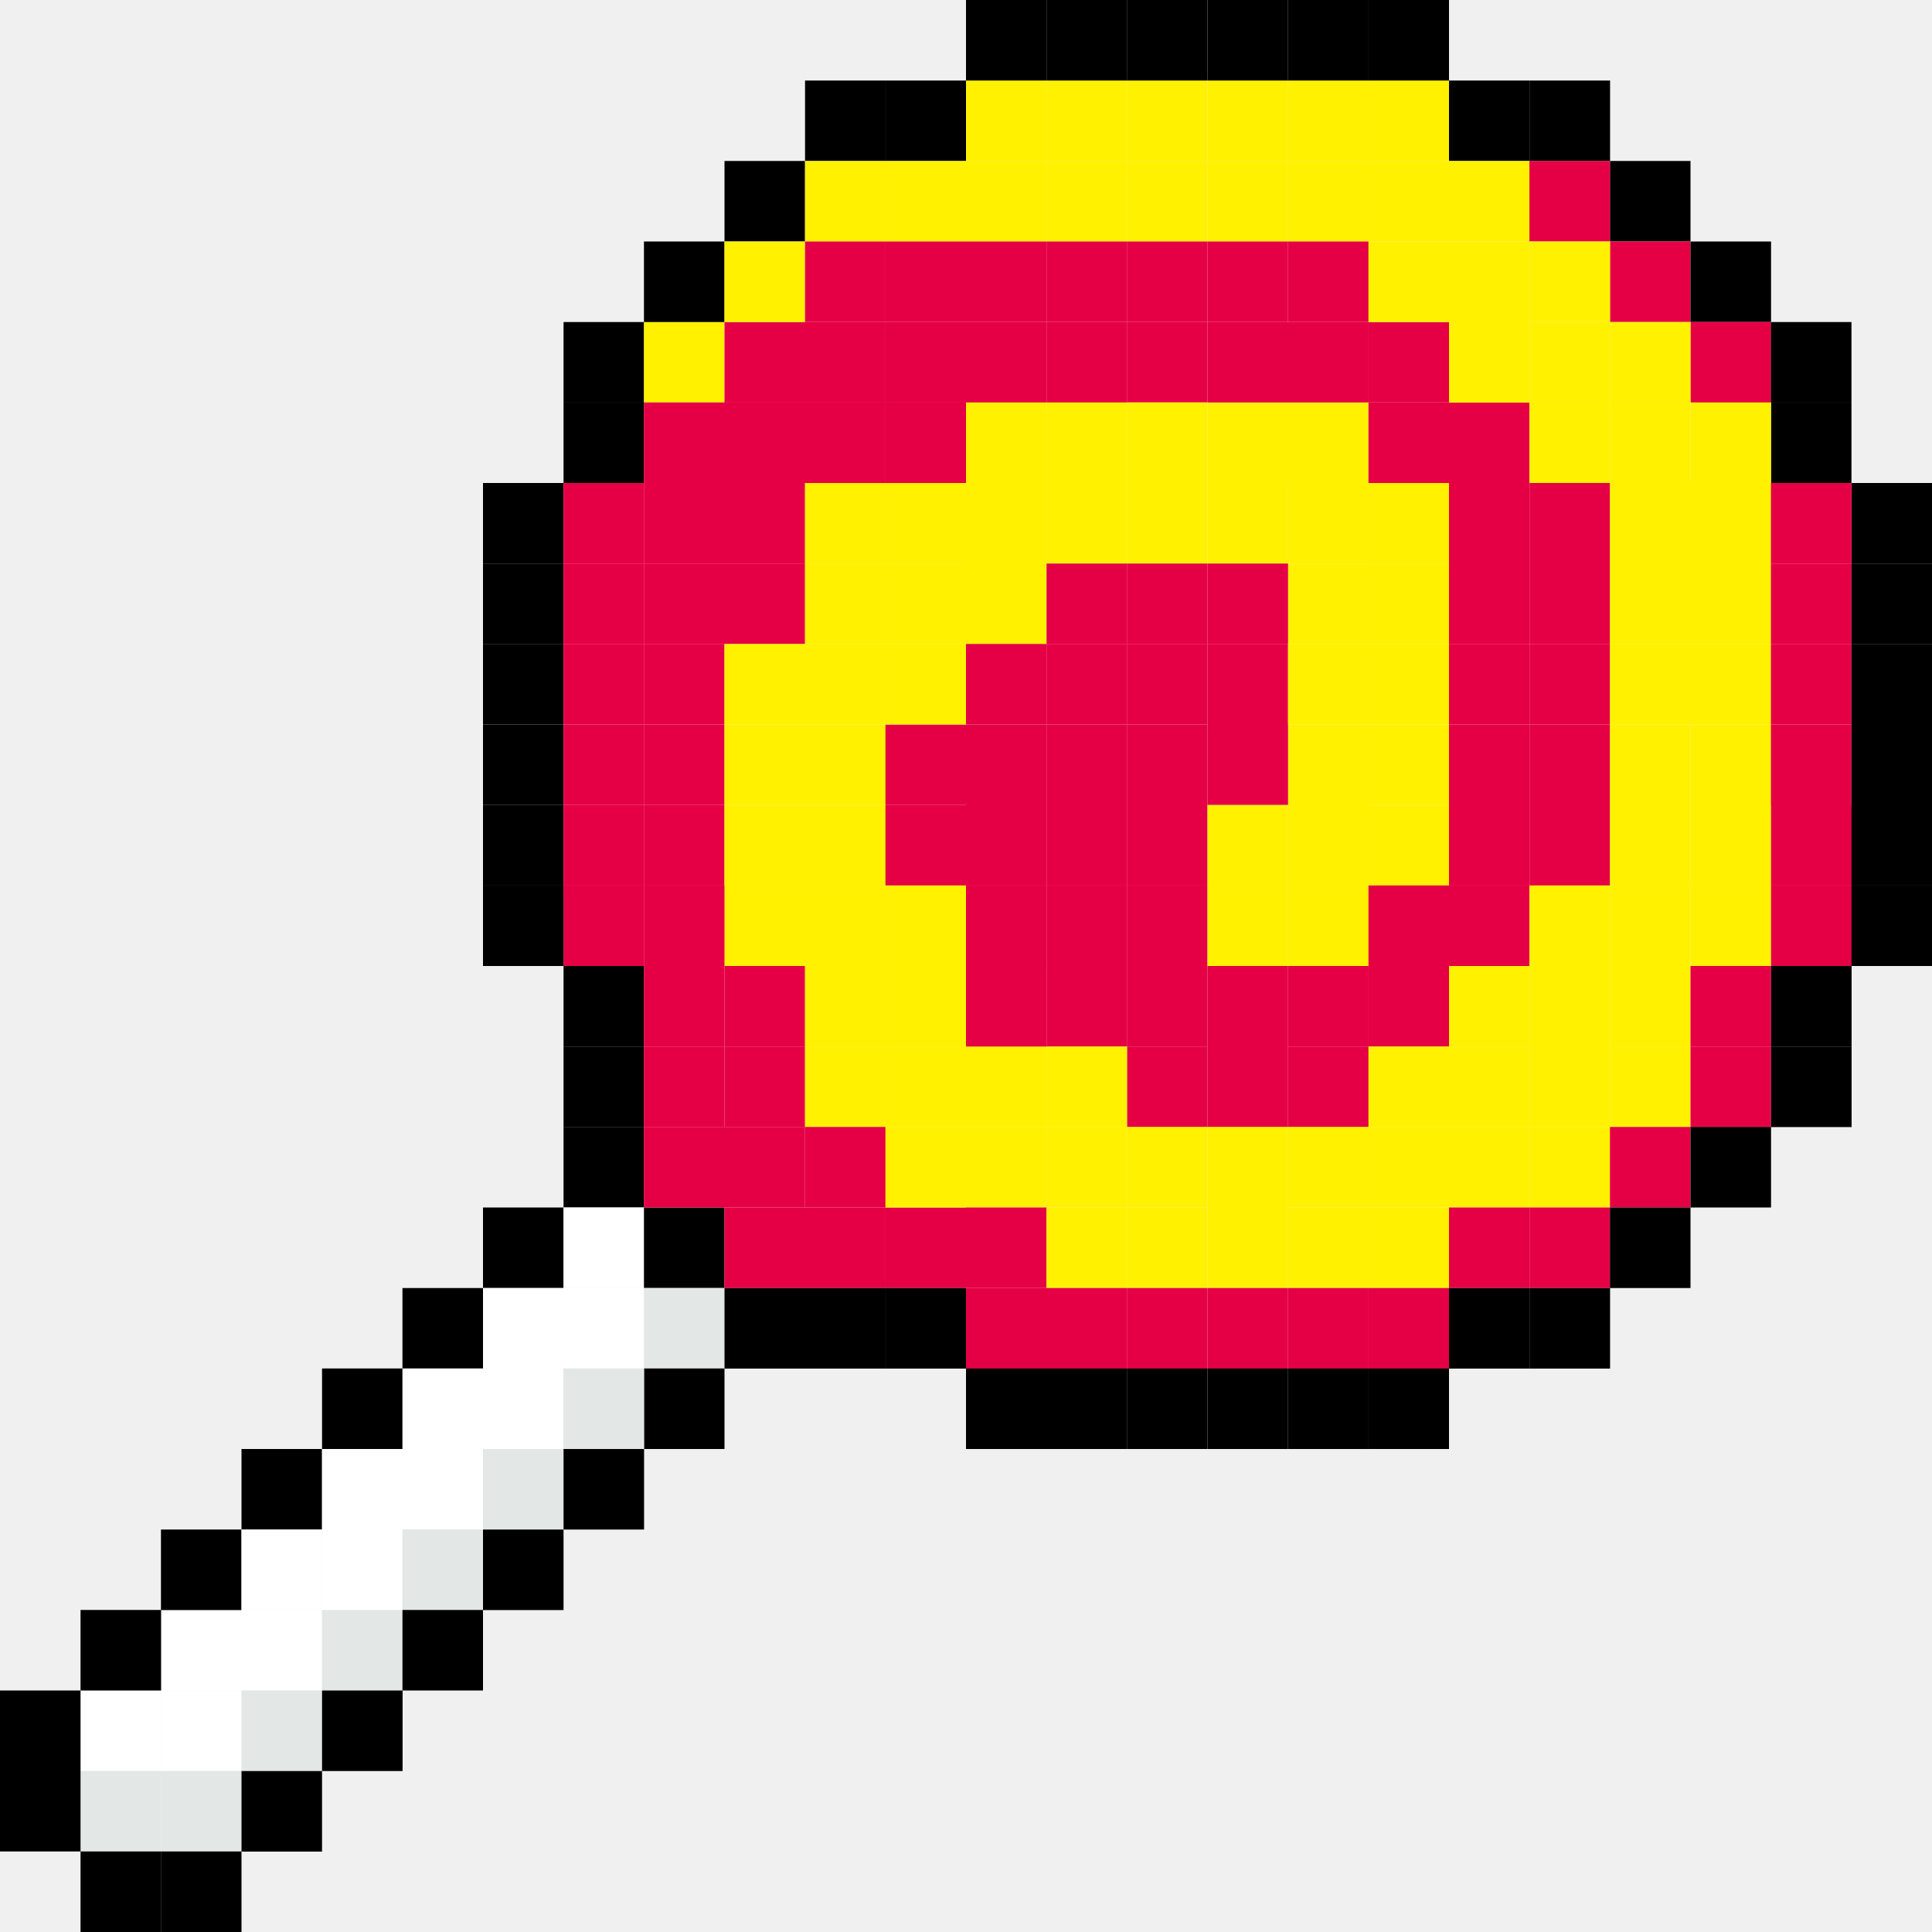
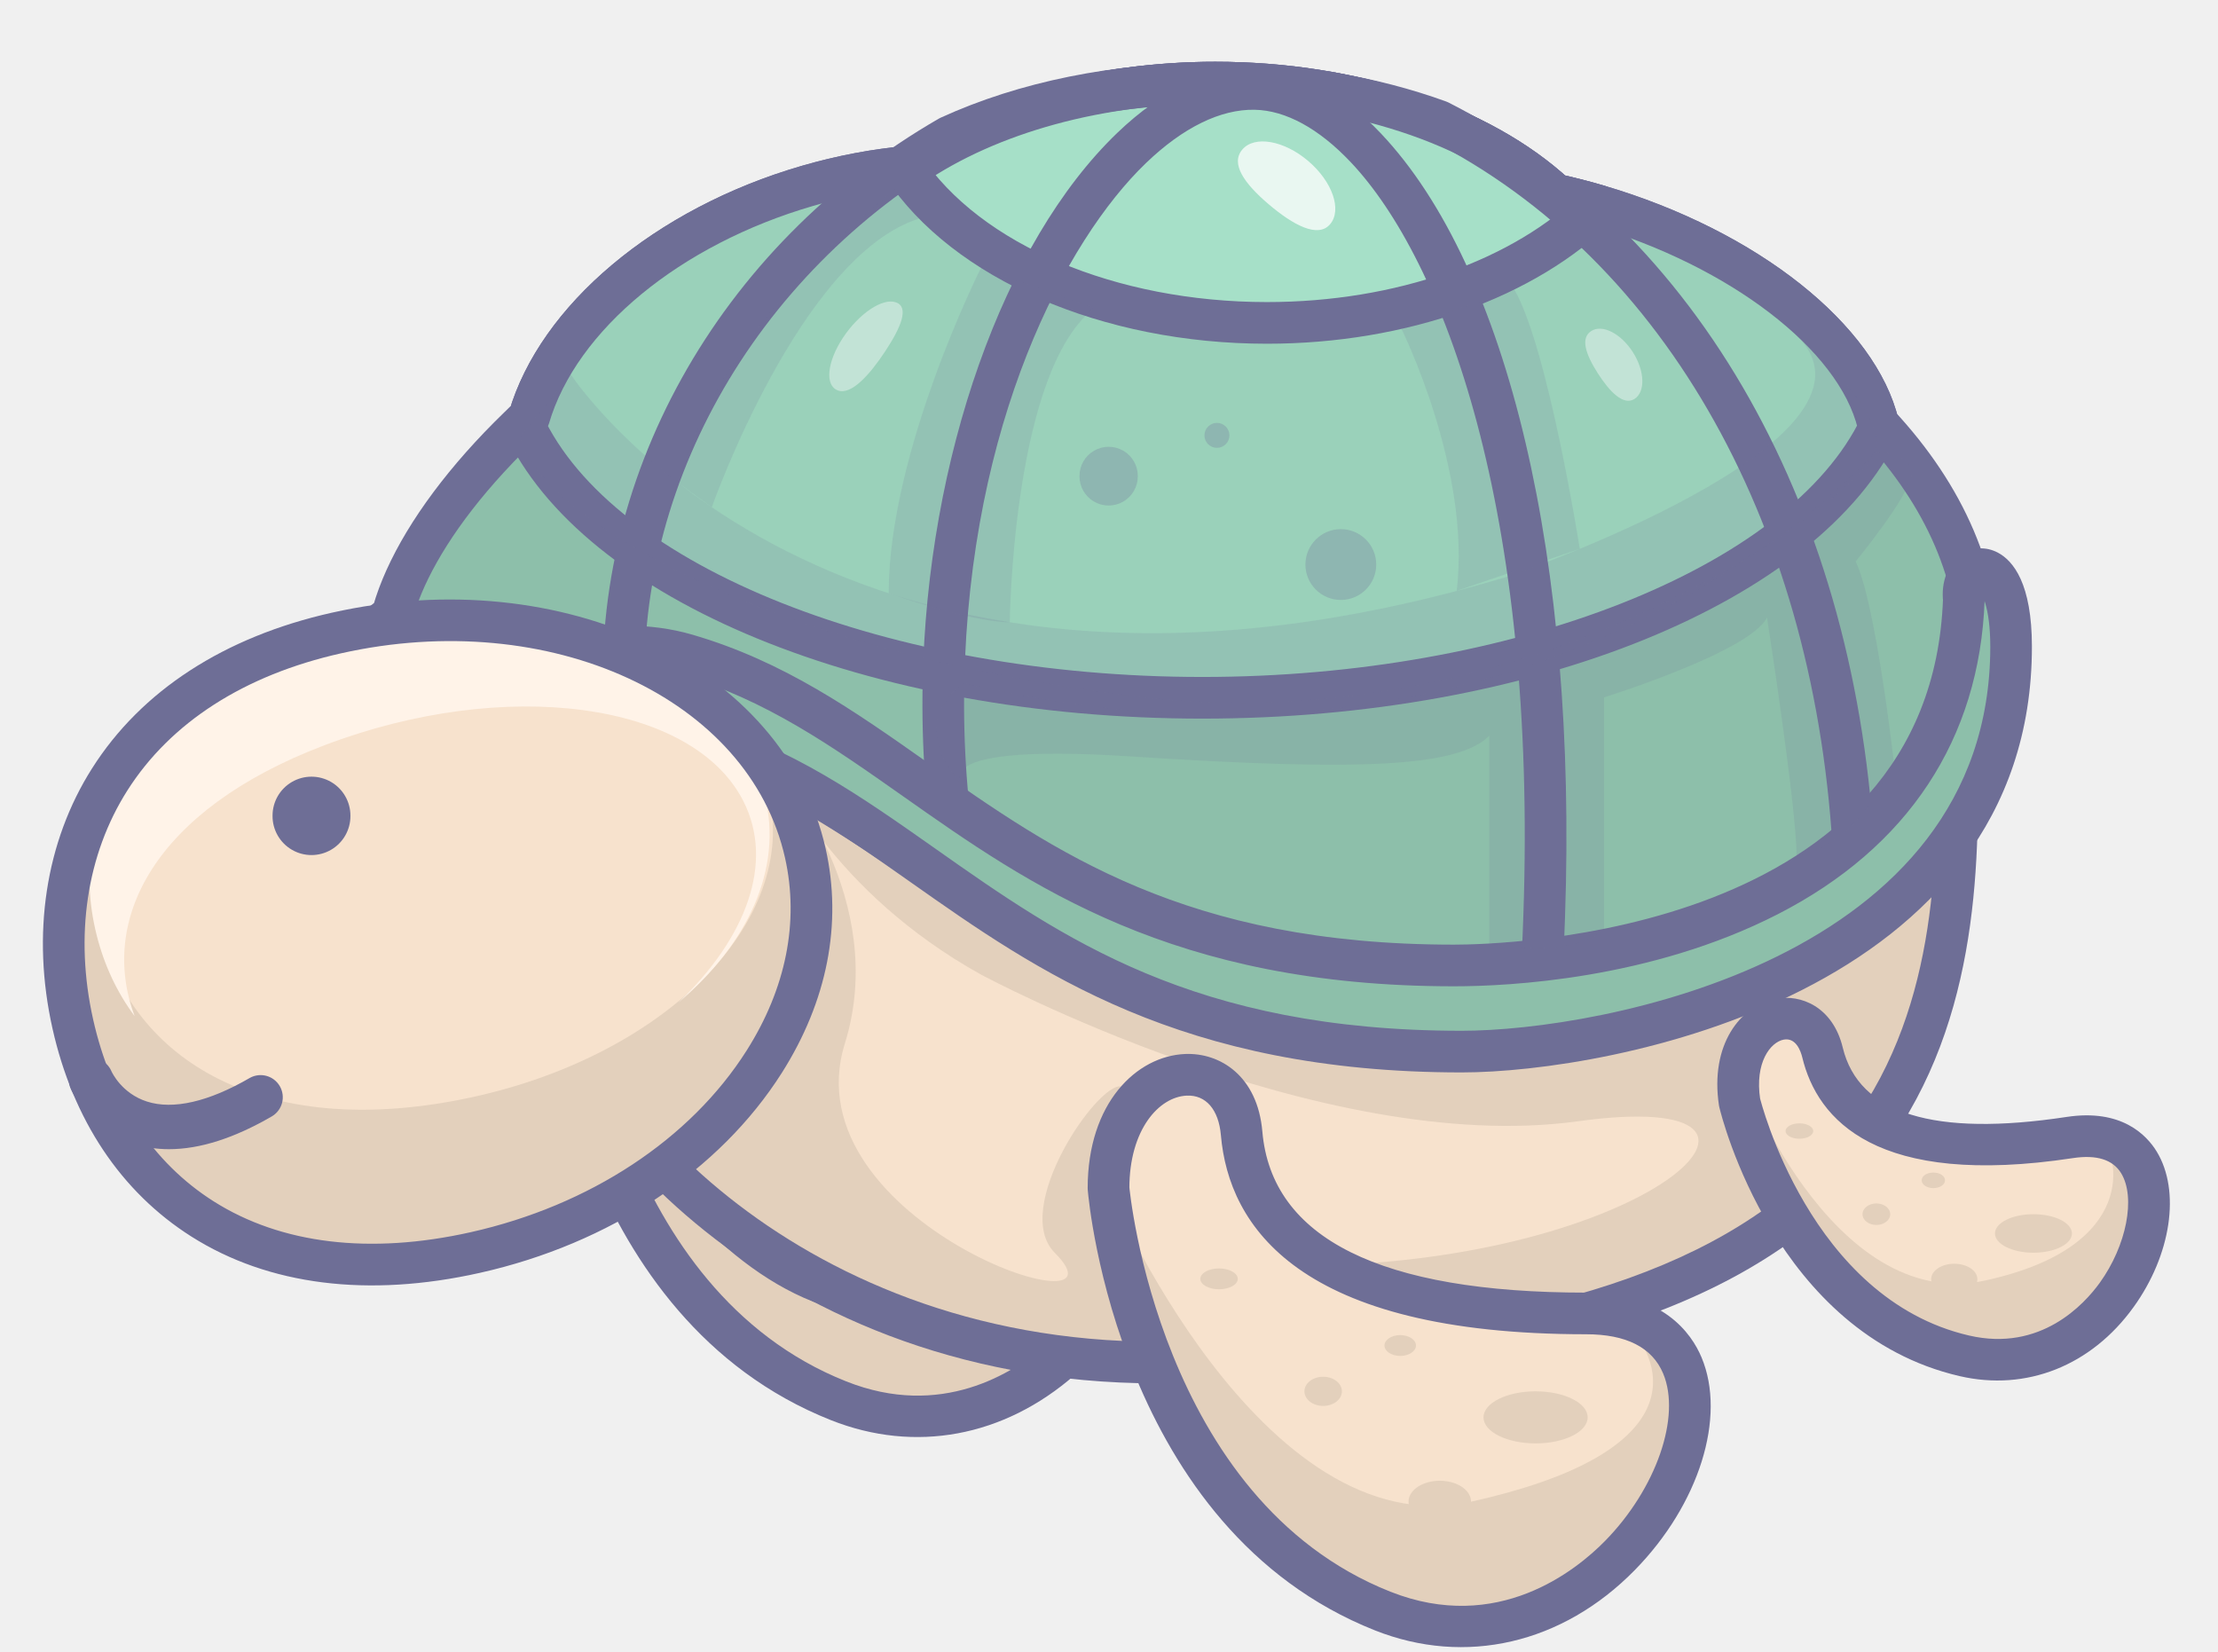
- <svg xmlns="http://www.w3.org/2000/svg" t="1710379572369" class="icon" viewBox="0 0 1024 1024" version="1.1" p-id="11680" width="200" height="200">
-   <path d="M298.688 170.688h42.688v42.688h-42.688z" p-id="11681" />
-   <path d="M341.312 170.688H384v42.688h-42.688z" fill="#FFF100" p-id="11682" />
-   <path d="M384 170.688h42.688v42.688H384zM426.688 170.688h42.688v42.688h-42.688z" fill="#E50046" p-id="11683" />
-   <path d="M469.312 170.688H512v42.688h-42.688z" fill="#E50046" p-id="11684" />
-   <path d="M298.688 213.312h42.688V256h-42.688z" p-id="11685" />
-   <path d="M341.312 213.312H384V256h-42.688zM384 213.312h42.688V256H384zM426.688 213.312h42.688V256h-42.688z" fill="#E50046" p-id="11686" />
-   <path d="M469.312 213.312H512V256h-42.688z" fill="#E50046" p-id="11687" />
-   <path d="M256 256h42.688v42.688H256z" p-id="11688" />
-   <path d="M298.688 256h42.688v42.688h-42.688z" fill="#E50046" p-id="11689" />
-   <path d="M341.312 256H384v42.688h-42.688zM384 256h42.688v42.688H384z" fill="#E50046" p-id="11690" />
-   <path d="M426.688 256h42.688v42.688h-42.688z" fill="#FFF100" p-id="11691" />
-   <path d="M469.312 256H512v42.688h-42.688z" fill="#FFF100" p-id="11692" />
-   <path d="M256 298.688h42.688v42.688H256z" p-id="11693" />
-   <path d="M298.688 298.688h42.688v42.688h-42.688z" fill="#E50046" p-id="11694" />
-   <path d="M341.312 298.688H384v42.688h-42.688zM384 298.688h42.688v42.688H384z" fill="#E50046" p-id="11695" />
-   <path d="M426.688 298.688h42.688v42.688h-42.688z" fill="#FFF100" p-id="11696" />
-   <path d="M469.312 298.688H512v42.688h-42.688z" fill="#FFF100" p-id="11697" />
-   <path d="M512 170.688h42.688v42.688H512z" fill="#E50046" p-id="11698" />
-   <path d="M512 213.312h42.688V256H512zM512 256h42.688v42.688H512zM512 298.688h42.688v42.688H512z" fill="#FFF100" p-id="11699" />
-   <path d="M554.688 170.688h42.688v42.688h-42.688z" fill="#E50046" p-id="11700" />
-   <path d="M554.688 213.312h42.688V256h-42.688zM554.688 256h42.688v42.688h-42.688z" fill="#FFF100" p-id="11701" />
-   <path d="M554.688 298.688h42.688v42.688h-42.688zM597.312 170.688H640v42.624h-42.688z" fill="#E50046" p-id="11702" />
-   <path d="M597.312 213.312H640V256h-42.688zM597.312 256H640v42.688h-42.688z" fill="#FFF100" p-id="11703" />
-   <path d="M597.312 298.688H640v42.688h-42.688z" fill="#E50046" p-id="11704" />
-   <path d="M640 213.312h42.688V256H640zM640 256h42.688v42.688H640zM682.688 213.312h42.624V256h-42.624z" fill="#FFF100" p-id="11705" />
-   <path d="M640 170.688h42.688v42.624H640zM682.688 170.688h42.688v42.624h-42.688z" fill="#E50046" p-id="11706" />
-   <path d="M725.312 170.688H768v42.624h-42.688z" fill="#E50046" p-id="11707" />
-   <path d="M426.688 42.688h42.688v42.688h-42.688z" p-id="11708" />
-   <path d="M469.312 42.688H512v42.688h-42.688zM384 85.312h42.688V128H384z" p-id="11709" />
-   <path d="M426.688 85.312h42.688V128h-42.688z" fill="#FFF100" p-id="11710" />
-   <path d="M469.312 85.312H512V128h-42.688zM512 42.688h42.688v42.688H512z" fill="#FFF100" p-id="11711" />
-   <path d="M512 85.312h42.688V128H512zM554.688 42.688h42.688v42.688h-42.688z" fill="#FFF100" p-id="11712" />
-   <path d="M554.688 85.312h42.688V128h-42.688z" fill="#FFF100" p-id="11713" />
-   <path d="M597.312 42.688H640v42.688h-42.688z" fill="#FFF100" p-id="11714" />
-   <path d="M597.312 85.312H640V128h-42.688zM640 42.688h42.688v42.688H640z" fill="#FFF100" p-id="11715" />
-   <path d="M640 85.312h42.688V128H640zM682.688 42.688h42.688v42.688h-42.688z" fill="#FFF100" p-id="11716" />
-   <path d="M682.688 85.312h42.688V128h-42.688z" fill="#FFF100" p-id="11717" />
-   <path d="M725.312 42.688H768v42.688h-42.688z" fill="#FFF100" p-id="11718" />
-   <path d="M725.312 85.312H768V128h-42.688z" fill="#FFF100" p-id="11719" />
-   <path d="M768 42.688h42.688v42.688H768z" p-id="11720" />
-   <path d="M768 85.312h42.688V128H768zM682.688 298.688h42.688v42.688h-42.688zM725.312 256H768v42.688h-42.688z" fill="#FFF100" p-id="11721" />
-   <path d="M725.312 298.688H768v42.688h-42.688z" fill="#FFF100" p-id="11722" />
-   <path d="M768 213.312h42.688V256H768zM768 256h42.688v42.688H768zM768 298.688h42.688v42.688H768z" fill="#E50046" p-id="11723" />
-   <path d="M810.688 170.688h42.688v42.688h-42.688z" fill="#FFF100" p-id="11724" />
-   <path d="M810.688 213.312h42.688V256h-42.688z" fill="#FFF100" p-id="11725" />
-   <path d="M810.688 256h42.688v42.688h-42.688zM810.688 298.688h42.688v42.688h-42.688z" fill="#E50046" p-id="11726" />
-   <path d="M853.312 213.312H896V256h-42.688zM853.312 256H896v42.688h-42.688zM853.312 298.688H896v42.688h-42.688zM896 256h42.688v42.688H896zM896 298.688h42.688v42.688H896z" fill="#FFF100" p-id="11727" />
-   <path d="M938.624 298.688h42.688v42.688h-42.688z" fill="#E50046" p-id="11728" />
-   <path d="M682.688 384h42.688v42.688h-42.688zM682.688 426.688h42.688v42.688h-42.688z" fill="#FFF100" p-id="11729" />
-   <path d="M682.688 469.312h42.688V512h-42.688zM725.312 384H768v42.688h-42.688z" fill="#FFF100" p-id="11730" />
-   <path d="M725.312 426.688H768v42.688h-42.688z" fill="#FFF100" p-id="11731" />
-   <path d="M725.312 469.312H768V512h-42.688zM682.688 512h42.688v42.688h-42.688z" fill="#E50046" p-id="11732" />
-   <path d="M725.312 512H768v42.688h-42.688zM768 384h42.688v42.688H768zM768 426.688h42.688v42.688H768z" fill="#E50046" p-id="11733" />
-   <path d="M768 469.312h42.688V512H768z" fill="#E50046" p-id="11734" />
-   <path d="M768 512h42.688v42.688H768z" fill="#FFF100" p-id="11735" />
-   <path d="M682.688 554.688h42.688v42.688h-42.688z" fill="#E50046" p-id="11736" />
-   <path d="M682.688 597.312h42.688V640h-42.688z" fill="#FFF100" p-id="11737" />
-   <path d="M725.312 554.688H768v42.688h-42.688z" fill="#FFF100" p-id="11738" />
-   <path d="M725.312 597.312H768V640h-42.688zM682.688 640h42.688v42.688h-42.688z" fill="#FFF100" p-id="11739" />
-   <path d="M725.312 640H768v42.688h-42.688zM768 554.688h42.688v42.688H768z" fill="#FFF100" p-id="11740" />
-   <path d="M768 597.312h42.688V640H768z" fill="#FFF100" p-id="11741" />
-   <path d="M768 640h42.688v42.688H768zM682.688 682.688h42.688v42.688h-42.688z" fill="#E50046" p-id="11742" />
-   <path d="M725.312 682.688H768v42.688h-42.688z" fill="#E50046" p-id="11743" />
-   <path d="M768 682.688h42.688v42.688H768zM682.688 725.312h42.688V768h-42.688z" p-id="11744" />
-   <path d="M725.312 725.312H768V768h-42.688z" p-id="11745" />
-   <path d="M810.688 384h42.688v42.688h-42.688zM810.688 426.688h42.688v42.688h-42.688z" fill="#E50046" p-id="11746" />
-   <path d="M810.688 469.312h42.688V512h-42.688zM810.688 512h42.688v42.688h-42.688zM810.688 554.688h42.688v42.688h-42.688z" fill="#FFF100" p-id="11747" />
-   <path d="M810.688 597.312h42.688V640h-42.688z" fill="#FFF100" p-id="11748" />
-   <path d="M810.688 640h42.688v42.688h-42.688z" fill="#E50046" p-id="11749" />
-   <path d="M810.688 682.688h42.688v42.688h-42.688z" p-id="11750" />
-   <path d="M853.312 384H896v42.688h-42.688zM853.312 426.688H896v42.688h-42.688z" fill="#FFF100" p-id="11751" />
-   <path d="M853.312 469.312H896V512h-42.688zM896 384h42.688v42.688H896zM896 426.688h42.688v42.688H896z" fill="#FFF100" p-id="11752" />
-   <path d="M896 469.312h42.688V512H896zM853.312 512H896v42.688h-42.688z" fill="#FFF100" p-id="11753" />
-   <path d="M896 512h42.688v42.688H896zM938.624 384h42.688v42.688h-42.688zM938.688 426.688h42.688v42.688h-42.688z" fill="#E50046" p-id="11754" />
-   <path d="M938.688 469.312h42.688V512h-42.688z" fill="#E50046" p-id="11755" />
-   <path d="M938.688 512h42.688v42.688h-42.688z" p-id="11756" />
-   <path d="M853.312 554.688H896v42.688h-42.688z" fill="#FFF100" p-id="11757" />
-   <path d="M853.312 597.312H896V640h-42.688zM896 554.688h42.688v42.688H896z" fill="#E50046" p-id="11758" />
-   <path d="M896 597.312h42.688V640H896zM853.312 640H896v42.688h-42.688zM938.688 554.688h42.688v42.688h-42.688zM256 384h42.688v42.688H256z" p-id="11759" />
-   <path d="M298.688 384h42.688v42.688h-42.688z" fill="#E50046" p-id="11760" />
-   <path d="M341.312 384H384v42.688h-42.688z" fill="#E50046" p-id="11761" />
-   <path d="M384 384h42.688v42.688H384zM426.688 384h42.688v42.688h-42.688z" fill="#FFF100" p-id="11762" />
-   <path d="M469.312 384H512v42.688h-42.688z" fill="#E50046" p-id="11763" />
-   <path d="M256 426.688h42.688v42.688H256z" p-id="11764" />
-   <path d="M298.688 426.688h42.688v42.688h-42.688z" fill="#E50046" p-id="11765" />
-   <path d="M341.312 426.688H384v42.688h-42.688z" fill="#E50046" p-id="11766" />
-   <path d="M384 426.688h42.688v42.688H384zM426.688 426.688h42.688v42.688h-42.688z" fill="#FFF100" p-id="11767" />
-   <path d="M469.312 426.688H512v42.688h-42.688zM298.688 469.312h42.688V512h-42.688z" fill="#E50046" p-id="11768" />
-   <path d="M384 469.312h42.688V512H384zM426.688 469.312h42.688V512h-42.688z" fill="#FFF100" p-id="11769" />
-   <path d="M512 384h42.688v42.688H512zM512 426.688h42.688v42.688H512z" fill="#E50046" p-id="11770" />
-   <path d="M512 469.312h42.688V512H512z" fill="#E50046" p-id="11771" />
-   <path d="M298.688 512h42.688v42.688h-42.688z" p-id="11772" />
-   <path d="M384 512h42.688v42.688H384z" fill="#E50046" p-id="11773" />
-   <path d="M426.688 512h42.688v42.688h-42.688z" fill="#FFF100" p-id="11774" />
-   <path d="M554.688 384h42.688v42.688h-42.688zM554.688 426.688h42.688v42.688h-42.688z" fill="#E50046" p-id="11775" />
-   <path d="M597.312 384H640v42.688h-42.688zM597.312 426.688H640v42.688h-42.688z" fill="#E50046" p-id="11776" />
-   <path d="M597.312 469.312H640V512h-42.688zM554.688 512h42.688v42.688h-42.688z" fill="#E50046" p-id="11777" />
-   <path d="M597.312 512H640v42.688h-42.688z" fill="#E50046" p-id="11778" />
-   <path d="M298.688 554.688h42.688v42.688h-42.688z" p-id="11779" />
-   <path d="M384 554.688h42.688v42.688H384z" fill="#E50046" p-id="11780" />
-   <path d="M426.688 554.688h42.688v42.688h-42.688z" fill="#FFF100" p-id="11781" />
-   <path d="M298.688 597.312h42.688V640h-42.688z" p-id="11782" />
-   <path d="M426.688 597.312h42.688V640h-42.688z" fill="#E50046" p-id="11783" />
-   <path d="M512 554.688h42.688v42.688H512z" fill="#FFF100" p-id="11784" />
-   <path d="M512 597.312h42.688V640H512z" fill="#FFF100" p-id="11785" />
-   <path d="M256 640h42.688v42.688H256z" p-id="11786" />
-   <path d="M298.688 640h42.688v42.688h-42.688z" fill="#FFFFFF" p-id="11787" />
-   <path d="M341.312 640H384v42.688h-42.688z" p-id="11788" />
-   <path d="M384 640h42.688v42.688H384zM426.688 640h42.688v42.688h-42.688z" fill="#E50046" p-id="11789" />
-   <path d="M469.312 640H512v42.688h-42.688zM512 640h42.688v42.688H512zM597.312 554.688H640v42.688h-42.688z" fill="#E50046" p-id="11790" />
-   <path d="M597.312 597.312H640V640h-42.688zM554.688 640h42.688v42.688h-42.688z" fill="#FFF100" p-id="11791" />
-   <path d="M597.312 640H640v42.688h-42.688z" fill="#FFF100" p-id="11792" />
-   <path d="M213.312 682.688H256v42.688h-42.688z" p-id="11793" />
-   <path d="M256 682.688h42.688v42.688H256zM298.688 682.688h42.688v42.688h-42.688z" fill="#FFFFFF" p-id="11794" />
-   <path d="M341.312 682.688H384v42.688h-42.688z" fill="#E3E7E6" p-id="11795" />
-   <path d="M384 682.688h42.688v42.688H384zM426.688 682.688h42.688v42.688h-42.688z" p-id="11796" />
-   <path d="M469.312 682.688H512v42.688h-42.688z" p-id="11797" />
-   <path d="M512 682.688h42.688v42.688H512zM554.688 682.688h42.688v42.688h-42.688z" fill="#E50046" p-id="11798" />
-   <path d="M597.312 682.688H640v42.688h-42.688z" fill="#E50046" p-id="11799" />
-   <path d="M170.688 725.312h42.688V768h-42.688zM341.312 725.312H384V768h-42.688zM128 768h42.688v42.688H128zM512 725.312h42.688V768H512zM554.688 725.312h42.688V768h-42.688z" p-id="11800" />
-   <path d="M213.312 768H256v42.688h-42.688z" fill="#FFFFFF" p-id="11801" />
-   <path d="M256 768h42.688v42.688H256z" fill="#E3E7E6" p-id="11802" />
-   <path d="M298.688 768h42.688v42.688h-42.688z" p-id="11803" />
-   <path d="M170.688 810.688h42.688v42.688h-42.688z" fill="#FFFFFF" p-id="11804" />
-   <path d="M213.312 810.688H256v42.688h-42.688z" fill="#E3E7E6" p-id="11805" />
-   <path d="M256 810.688h42.688v42.688H256z" p-id="11806" />
-   <path d="M85.312 853.312H128V896h-42.688zM128 853.312h42.688V896H128z" fill="#FFFFFF" p-id="11807" />
-   <path d="M170.688 853.312h42.688V896h-42.688z" fill="#E3E7E6" p-id="11808" />
-   <path d="M213.312 853.312H256V896h-42.688z" p-id="11809" />
-   <path d="M42.688 896h42.688v42.688H42.688z" fill="#FFFFFF" p-id="11810" />
-   <path d="M85.312 896H128v42.688h-42.688z" fill="#FFFFFF" p-id="11811" />
-   <path d="M128 896h42.688v42.688H128z" fill="#E3E7E6" p-id="11812" />
-   <path d="M170.688 896h42.688v42.688h-42.688z" p-id="11813" />
-   <path d="M42.688 938.688h42.688v42.688H42.688z" fill="#E3E7E6" p-id="11814" />
-   <path d="M85.312 938.688H128v42.688h-42.688z" fill="#E3E7E6" p-id="11815" />
-   <path d="M128 938.688h42.688v42.688H128zM597.312 725.312H640V768h-42.688zM42.688 853.312h42.688V896H42.688zM341.312 128H384v42.688h-42.688z" p-id="11816" />
-   <path d="M384 128h42.688v42.688H384z" fill="#FFF100" p-id="11817" />
-   <path d="M426.688 128h42.688v42.688h-42.688z" fill="#E50046" p-id="11818" />
-   <path d="M469.312 128H512v42.688h-42.688z" fill="#E50046" p-id="11819" />
-   <path d="M256 341.312h42.688V384H256z" p-id="11820" />
-   <path d="M298.688 341.312h42.688V384h-42.688z" fill="#E50046" p-id="11821" />
-   <path d="M341.312 341.312H384V384h-42.688z" fill="#E50046" p-id="11822" />
-   <path d="M384 341.312h42.688V384H384zM426.688 341.312h42.688V384h-42.688z" fill="#FFF100" p-id="11823" />
-   <path d="M469.312 341.312H512V384h-42.688z" fill="#FFF100" p-id="11824" />
-   <path d="M512 0h42.688v42.688H512z" p-id="11825" />
-   <path d="M512 128h42.688v42.688H512zM512 341.312h42.688V384H512z" fill="#E50046" p-id="11826" />
-   <path d="M554.688 0h42.688v42.688h-42.688z" p-id="11827" />
-   <path d="M554.688 128h42.688v42.688h-42.688zM554.688 341.312h42.688V384h-42.688z" fill="#E50046" p-id="11828" />
-   <path d="M597.312 0H640v42.688h-42.688z" p-id="11829" />
-   <path d="M597.312 128H640v42.688h-42.688zM597.312 341.312H640V384h-42.688z" fill="#E50046" p-id="11830" />
-   <path d="M640 0h42.688v42.688H640z" p-id="11831" />
-   <path d="M640 128h42.688v42.688H640zM640 298.688h42.688v42.688H640z" fill="#E50046" p-id="11832" />
-   <path d="M640 341.312h42.688V384H640zM640 384h42.688v42.688H640z" fill="#E50046" p-id="11833" />
-   <path d="M640 426.688h42.688v42.688H640z" fill="#FFF100" p-id="11834" />
-   <path d="M640 469.312h42.688V512H640z" fill="#FFF100" p-id="11835" />
-   <path d="M640 512h42.688v42.688H640zM640 554.688h42.688v42.688H640z" fill="#E50046" p-id="11836" />
-   <path d="M640 597.312h42.688V640H640zM640 640h42.688v42.688H640z" fill="#FFF100" p-id="11837" />
-   <path d="M682.688 0h42.688v42.688h-42.688z" p-id="11838" />
-   <path d="M682.688 128h42.688v42.688h-42.688z" fill="#E50046" p-id="11839" />
-   <path d="M682.688 256h42.688v42.688h-42.688zM682.688 341.312h42.688V384h-42.688z" fill="#FFF100" p-id="11840" />
-   <path d="M725.312 0H768v42.688h-42.688z" p-id="11841" />
-   <path d="M725.312 128H768v42.688h-42.688z" fill="#FFF100" p-id="11842" />
-   <path d="M725.312 213.312H768V256h-42.688z" fill="#E50046" p-id="11843" />
-   <path d="M725.312 341.312H768V384h-42.688z" fill="#FFF100" p-id="11844" />
-   <path d="M853.312 85.312H896V128h-42.688z" p-id="11845" />
-   <path d="M853.312 128H896v42.688h-42.688z" fill="#E50046" p-id="11846" />
-   <path d="M896 128h42.688v42.688H896z" p-id="11847" />
-   <path d="M896 170.688h42.688v42.688H896z" fill="#E50046" p-id="11848" />
-   <path d="M938.624 170.688h42.688v42.688h-42.688z" p-id="11849" />
-   <path d="M938.624 213.312h42.688V256h-42.688zM981.312 256H1024v42.688h-42.688z" p-id="11850" />
-   <path d="M768 128h42.688v42.688H768zM768 170.688h42.688v42.688H768z" fill="#FFF100" p-id="11851" />
-   <path d="M768 341.312h42.688V384H768zM640 682.688h42.688v42.688H640z" fill="#E50046" p-id="11852" />
-   <path d="M640 725.312h42.688V768H640zM810.688 42.688h42.688v42.688h-42.688z" p-id="11853" />
-   <path d="M810.624 85.312h42.688V128h-42.688z" fill="#E50046" p-id="11854" />
-   <path d="M810.688 128h42.688v42.688h-42.688z" fill="#FFF100" p-id="11855" />
-   <path d="M810.688 341.312h42.688V384h-42.688z" fill="#E50046" p-id="11856" />
-   <path d="M853.312 170.688H896v42.688h-42.688zM853.312 341.312H896V384h-42.688zM896 213.312h42.688V256H896zM896 341.312h42.688V384H896z" fill="#FFF100" p-id="11857" />
-   <path d="M938.624 256h42.688v42.688h-42.688zM938.624 341.312h42.688V384h-42.688z" fill="#E50046" p-id="11858" />
-   <path d="M981.312 298.688H1024v42.688h-42.688z" p-id="11859" />
-   <path d="M981.312 341.312H1024V384h-42.688zM981.312 384H1024v42.688h-42.688zM981.312 426.688H1024v42.688h-42.688z" p-id="11860" />
-   <path d="M981.312 469.312H1024V512h-42.688zM0 896h42.688v42.688H0zM0 938.688h42.688v42.624H0zM42.688 981.312h42.688V1024H42.688z" p-id="11861" />
-   <path d="M85.312 981.312H128V1024h-42.688zM256 469.312h42.688V512H256z" p-id="11862" />
-   <path d="M341.312 469.312H384V512h-42.688z" fill="#E50046" p-id="11863" />
-   <path d="M469.312 469.312H512V512h-42.688z" fill="#FFF100" p-id="11864" />
-   <path d="M341.312 512H384v42.688h-42.688z" fill="#E50046" p-id="11865" />
-   <path d="M469.312 512H512v42.688h-42.688z" fill="#FFF100" p-id="11866" />
-   <path d="M512 512h42.688v42.688H512zM554.688 469.312h42.688V512h-42.688zM341.312 554.688H384v42.688h-42.688z" fill="#E50046" p-id="11867" />
-   <path d="M469.312 554.688H512v42.688h-42.688z" fill="#FFF100" p-id="11868" />
-   <path d="M341.312 597.312H384V640h-42.688zM384 597.312h42.688V640H384z" fill="#E50046" p-id="11869" />
-   <path d="M469.312 597.312H512V640h-42.688zM554.688 554.688h42.688v42.688h-42.688z" fill="#FFF100" p-id="11870" />
-   <path d="M554.688 597.312h42.688V640h-42.688z" fill="#FFF100" p-id="11871" />
-   <path d="M213.312 725.312H256V768h-42.688zM256 725.312h42.688V768H256z" fill="#FFFFFF" p-id="11872" />
-   <path d="M298.688 725.312h42.688V768h-42.688z" fill="#E3E7E6" p-id="11873" />
-   <path d="M170.688 768h42.688v42.688h-42.688z" fill="#FFFFFF" p-id="11874" />
-   <path d="M85.312 810.688H128v42.688h-42.688z" p-id="11875" />
-   <path d="M128 810.688h42.688v42.688H128z" fill="#FFFFFF" p-id="11876" />
+ <svg xmlns="http://www.w3.org/2000/svg" t="1712540025704" class="icon" viewBox="0 0 1375 1024" version="1.1" p-id="5870" width="21.484" height="16">
+   <path d="M349.947 606.223s16.992 201.448 169.893 262.123c152.901 60.676 267.718-184.456 126.204-184.456-160.056 0-208.526-53.202-213.576-111.63-5.05-58.461-82.52-45.843-82.52 33.962z" fill="#B3D492" p-id="5871" />
+   <path d="M349.947 606.223s16.992 201.448 169.893 262.123c144.157 57.208 254.419-157.396 147.96-182.126 33.27 33.275 37.413 85.405-93.126 114.372-130.529 28.956-224.727-194.37-224.727-194.37" fill="#E3D0BC" p-id="5872" />
+   <path d="M337.082 607.3c0.72 8.562 19.481 210.147 177.993 273.048 52.152 20.696 107.305 10.458 151.318-28.087 41.48-36.32 64.374-91.5 54.433-131.205-6.138-24.482-23.927-41.326-50.102-47.399a12.898 12.898 0 0 0-12.046 21.702c7.512 7.507 19.443 22.444 14.904 38.029-3.731 12.793-21.899 36.902-101.694 54.609-118.499 26.29-209.141-184.654-210.043-186.786 0.236 0.561 0.429 1.121 0.583 1.698l-0.577-1.693a12.914 12.914 0 0 0-23.795 10.035c4.017 9.524 99.985 232.887 239.422 201.959 70.754-15.695 111.432-40.139 120.89-72.601 6.116-21.004-1.489-43.563-21.427-63.506a12.914 12.914 0 0 1-12.057 21.702c16.734 3.885 27.131 13.48 30.901 28.516 7.6 30.341-12.348 75.689-46.393 105.508-21.432 18.773-66.138 46.789-124.78 23.515-143.525-56.95-161.628-249.28-161.792-251.226v0.011a12.914 12.914 0 1 0-25.735 2.171z" fill="#6E6E96" p-id="5873" />
+   <path d="M1213.264 493.159c0 188.358-65.484 351.485-495.764 351.485-239.383 0-371.066-174.531-371.066-233.256 0-90.901-10.024-76.283-10.024-165.068 0-188.352 76.86-283.49 353.035-283.49 276.164 0.005 523.818 141.981 523.818 330.328z" fill="#E3D0BC" p-id="5874" />
+   <path d="M1200.355 493.159c0 75.123-9.359 169.942-82.333 236.866-74.651 68.446-205.663 101.716-400.516 101.716-231.14 0-358.151-165.496-358.151-220.352 0-46.585-2.632-66.292-5.171-85.372-2.5-18.723-4.853-36.419-4.853-79.684 0-167.052 56.9-270.581 340.121-270.581 281.715-0.005 510.904 142.388 510.904 317.408z m-510.909-343.231c-263.338 0-365.944 83.103-365.944 296.404 0 44.986 2.583 64.358 5.078 83.103 2.539 19.086 4.94 37.105 4.94 81.96 0 63.275 132.023 246.17 383.986 246.17 201.613 0 338.329-35.495 417.964-108.497 80.404-73.727 90.719-175.487 90.719-255.897-0.011-189.27-240.79-343.242-536.743-343.242z" fill="#6E6E96" p-id="5875" />
+   <path d="M1164.355 262.959c-12.585-52.553-81.102-108.255-173.514-135.486a398.323 398.323 0 0 0-26.768-6.869c-45.349-41.837-122.747-69.408-210.664-69.408-74.997 0-142.355 20.086-188.676 51.96a333.235 333.235 0 0 0-64.308 12.107c-88.922 25.884-154.83 83.592-172.448 143.558C227.513 352.568 204.086 454.086 303.724 454.086c56.417 0 91.956-11.579 131.688 0 149.856 43.689 208.015 192.644 475.612 192.644 106.25 0 316.298-40.837 316.298-236.525 0-56.411-24.241-105.673-62.967-147.246z" fill="#8DBFAA" p-id="5876" />
+   <path d="M1176.912 259.947c-14.041-58.631-87.351-116.85-182.422-144.861a411.315 411.315 0 0 0-27.626-7.095c2.226 0.495 4.281 1.572 5.968 3.116-49.443-45.601-131.474-72.826-219.423-72.826-74.475 0-145.916 19.767-196.007 54.235 1.841-1.264 3.984-2.039 6.204-2.226-22.257 1.923-44.733 6.149-66.803 12.574C406.143 129.254 335.004 189.039 315.578 255.177c0.648-2.22 1.885-4.221 3.578-5.798-70.425 65.726-104.958 136.041-87.972 179.136 6.919 17.553 25.12 38.485 72.54 38.485 21.004 0 39.287-1.572 55.416-2.957 27.73-2.385 49.641-4.264 72.656 2.44 52.515 15.31 94.033 44.552 137.98 75.508 78.289 55.147 167.03 117.647 341.247 117.647 34.896 0 124.599-4.506 204.009-46.365 81.905-43.161 125.192-113.377 125.192-203.069 0-56.23-22.345-108.734-66.435-156.05 1.528 1.632 2.594 3.627 3.121 5.792z m37.49 150.257c0 80.635-37.474 141.272-111.404 180.23-76.393 40.254-166.249 43.392-191.974 43.392-166.046 0-247.549-57.411-326.376-112.938-45.761-32.236-88.983-62.681-145.63-79.195-27.642-8.056-52.872-5.886-82.091-3.38-16.377 1.407-33.314 2.863-53.207 2.863-26.406 0-42.727-7.446-48.514-22.13-10.364-26.285 10.744-84.691 81.564-150.785 1.693-1.583 2.929-3.583 3.578-5.803 17.014-57.9 81.256-110.811 163.672-134.804a320.865 320.865 0 0 1 61.808-11.639 12.859 12.859 0 0 0 6.204-2.226c45.898-31.572 112.003-49.685 181.367-49.685 81.635 0 157.116 24.669 201.904 65.99 1.687 1.55 3.748 2.627 5.974 3.116 8.947 1.978 17.662 4.215 25.9 6.644 85.152 25.092 152.84 76.948 164.612 126.11 0.528 2.171 1.594 4.166 3.11 5.798 39.491 42.376 59.505 88.955 59.505 138.442z" fill="#6E6E96" p-id="5877" />
+   <path d="M306.89 427.015l-0.115 0.077c0.852-0.528 88.153-50.619 309.786 114.46 122.208 91.027 339.241 106.035 483.805 33.456 89.966-45.167 139.514-119.598 139.514-209.576a10.332 10.332 0 0 0-20.663 0c0 104.788-69.672 161.765-128.116 191.111-135.931 68.248-347.595 53.801-462.192-31.55-235.421-175.355-329.415-117.818-333.301-115.284a10.326 10.326 0 1 0 11.282 17.305z" fill="#FFFFFF" p-id="5878" />
+   <path d="M1078.411 683.39s31.621 132.216 139.382 157.11c107.761 24.922 159.369-149.62 65.303-135.343-106.409 16.146-143.998-14.327-153.263-52.68-9.238-38.353-59.461-22.13-51.421 30.912z" fill="#F7E2CD" p-id="5879" />
+   <path d="M1197.19 792.954a14.321 9.546 0 1 0 28.642 0 14.321 9.546 0 1 0-28.642 0Z" fill="#E3D0BC" p-id="5880" />
+   <path d="M1154.633 752.694a8.584 6.677 0 1 0 17.168 0 8.584 6.677 0 1 0-17.168 0Z" fill="#E3D0BC" p-id="5881" />
+   <path d="M1236.73 764.63a23.861 11.936 0 1 0 47.723 0 23.861 11.936 0 1 0-47.723 0Z" fill="#E3D0BC" p-id="5882" />
+   <path d="M1106.91 701.141a8.584 4.776 0 1 0 17.168 0 8.584 4.776 0 1 0-17.168 0Z" fill="#E3D0BC" p-id="5883" />
+   <path d="M1191.326 731.69a7.216 4.77 0 1 0 14.431 0 7.216 4.77 0 1 0-14.431 0Z" fill="#E3D0BC" p-id="5884" />
+   <path d="M367.087 517.773a12.914 7.743 0 1 0 25.829 0 12.914 7.743 0 1 0-25.829 0Z" fill="#00A33D" p-id="5885" />
+   <path d="M276.719 418.36a24.526 11.623 0 1 0 49.053 0 24.526 11.623 0 1 0-49.053 0Z" fill="#00A33D" p-id="5886" />
+   <path d="M290.26 664.217a16.47 10.535 0 1 0 32.94 0 16.47 10.535 0 1 0-32.94 0Z" fill="#00A33D" p-id="5887" />
+   <path d="M410.985 582.323a12.914 9.04 0 1 0 25.829 0 12.914 9.04 0 1 0-25.829 0Z" fill="#00A33D" p-id="5888" />
+   <path d="M218.583 625.232a26.285 17.52 0 1 0 52.57 0 26.285 17.52 0 1 0-52.57 0Z" fill="#00A33D" p-id="5889" />
+   <path d="M262.206 504.386a24.043 11.958 0 1 0 48.085 0 24.043 11.958 0 1 0-48.085 0Z" fill="#00A33D" p-id="5890" />
+   <path d="M398.081 459.032a10.974 5.809 0 1 0 21.949 0 10.974 5.809 0 1 0-21.949 0Z" fill="#00A33D" p-id="5891" />
+   <path d="M1165.503 264.245c-0.385-0.429-0.753-0.863-1.154-1.286-12.585-52.553-81.102-108.255-173.514-135.486a397.62 397.62 0 0 0-26.774-6.869c-45.343-41.837-122.742-69.408-210.653-69.408-75.008 0-142.36 20.086-188.682 51.96a333.235 333.235 0 0 0-64.308 12.107c-88.922 25.884-154.83 83.592-172.448 143.558-1.231 1.149-2.396 2.303-3.605 3.451 44.755 97.589 216.198 170.288 421.02 170.288 203.454 0 373.984-71.721 420.118-168.316z" fill="#9AD1BA" p-id="5892" />
+   <path d="M1175.082 255.578l-0.341-0.368c-0.269-0.308-0.599-0.687-0.995-1.099 1.539 1.638 2.632 3.654 3.154 5.842-14.046-58.631-87.356-116.85-182.422-144.861a409.781 409.781 0 0 0-27.631-7.095c2.231 0.495 4.286 1.572 5.979 3.116-49.437-45.607-131.468-72.832-219.418-72.832-74.475 0-145.916 19.767-196.007 54.235 1.841-1.264 3.984-2.039 6.204-2.226-22.257 1.923-44.733 6.149-66.803 12.574C406.143 129.254 335.004 189.039 315.578 255.177a13.299 13.299 0 0 1 3.55-5.776l-2.319 2.22-1.363 1.308a12.98 12.98 0 0 0-2.825 14.722c48.009 104.694 225.963 177.817 432.752 177.817 204.822 0 382.381-72.238 431.78-175.663a13.063 13.063 0 0 0-2.072-14.228z m-429.708 164.073c-193.908 0-366.032-68.452-409.281-162.76a12.969 12.969 0 0 1-2.825 14.722l1.473-1.418 2.055-1.962c1.627-1.561 2.913-3.611 3.55-5.776 17.014-57.9 81.256-110.811 163.672-134.804a320.865 320.865 0 0 1 61.808-11.639 12.859 12.859 0 0 0 6.204-2.226c45.898-31.572 112.003-49.685 181.367-49.685 81.635 0 157.116 24.669 201.904 65.99 1.687 1.55 3.748 2.627 5.974 3.116 8.947 1.978 17.662 4.215 25.9 6.644 85.152 25.092 152.84 76.948 164.612 126.11 0.528 2.187 1.616 4.204 3.149 5.842 0.115 0.115 0.28 0.302 0.456 0.506l0.539 0.594a13.041 13.041 0 0 1-2.077-14.228c-44.552 93.275-216.335 160.974-408.479 160.974z" fill="#6E6E96" p-id="5893" />
+   <path d="M608.141 604.145s209.982 113.064 370.077 90.939 44.761 89.51-173.871 89.51c-62.22 0-69.358-103.771-109.338-111.102-14.448-2.638-68.551 75.722-41.068 103.2 52.004 52.015-164.864-18.322-130.188-129.82 27.774-89.313-39.595-166.98-39.595-166.98s31.484 72.87 123.983 124.253z" fill="#F7E2CD" p-id="5894" />
+   <path d="M990.835 127.468a397.62 397.62 0 0 0-26.774-6.869c-45.343-41.837-122.742-69.408-210.653-69.408-75.008 0-142.36 20.086-188.682 51.96-1.478 0.126-2.979 0.346-4.468 0.495 37.699 56.785 124.302 96.517 225.155 96.517 86.037 0 161.682-28.939 205.487-72.689l-0.066-0.005z" fill="#A6E0C8" p-id="5895" />
+   <path d="M994.489 115.092a414.106 414.106 0 0 0-27.637-7.1c2.231 0.495 4.286 1.572 5.979 3.116-49.443-45.601-131.474-72.826-219.423-72.826-74.475 0-145.916 19.767-196.007 54.235a12.914 12.914 0 0 1 6.199-2.226c-1.033 0.093-2.039 0.214-2.924 0.313a54.444 54.444 0 0 1-1.709 0.192 12.914 12.914 0 0 0-9.474 19.993c41.255 62.137 133.853 102.287 235.91 102.287 86.449 0 166.678-28.587 214.604-76.464a12.914 12.914 0 0 0-9.117-22.042c1.044-0.005 2.055 0.121 3.6 0.522z m-12.733 3.248c-43.183 43.15-116.587 68.908-196.348 68.908-93.643 0-177.801-35.616-214.401-90.747a12.914 12.914 0 0 1-9.469 19.993c0.775-0.077 1.5-0.165 2.204-0.247 0.758-0.093 1.473-0.176 2.099-0.231a12.876 12.876 0 0 0 6.193-2.226c45.898-31.572 112.003-49.685 181.373-49.685 81.63 0 157.116 24.669 201.898 65.99 1.693 1.55 3.742 2.627 5.974 3.116a388.146 388.146 0 0 1 25.9 6.644 12.887 12.887 0 0 1-8.221-7.441 12.92 12.92 0 0 1 2.797-14.074z" fill="#6E6E96" p-id="5896" />
+   <path d="M1162.206 575.465c2.149-13.986 1.731-19.311 0.995-28.967a449.2 449.2 0 0 1-0.857-13.299c-10.304-215.357-109.129-390.926-264.365-469.66a13.7 13.7 0 0 0-1.44-0.621c-43.403-15.772-93.357-24.109-144.46-24.109-61.692 0-120.126 11.815-168.997 34.165a13.283 13.283 0 0 0-1.077 0.555C444.826 152.626 363.454 299.003 374.687 446.453c0.082 1.099 0.203 2.132 0.313 3.039 0.066 0.555 0.126 1.077 0.17 1.539a12.903 12.903 0 0 0 12.085 11.689c9.732 0.577 18.58 2.006 27.049 4.352 55.378 15.354 99.078 44.64 145.344 75.634 82.19 55.07 175.339 117.477 358.129 117.477 65.693-0.011 165.93-31.813 238.35-75.629a12.942 12.942 0 0 0 6.078-9.09z m-244.428 58.906c-174.938 0-260.76-57.505-343.759-113.108-48.047-32.193-93.423-62.604-152.818-79.069-10.238-2.841-20.839-4.556-32.407-5.248a12.914 12.914 0 0 1 12.085 11.689c-0.077-0.797-0.165-1.544-0.242-2.209a36.528 36.528 0 0 1-0.203-1.907c-10.485-137.629 65.847-274.455 194.458-348.606-0.352 0.203-0.709 0.385-1.077 0.555 45.525-20.822 100.249-31.83 158.259-31.83 48.129 0 95.033 7.798 135.645 22.553a11.414 11.414 0 0 1-1.434-0.621c146.861 74.486 240.405 241.911 250.259 447.865a466.126 466.126 0 0 0 0.912 14.052c0.665 8.749 0.923 12.024-0.78 23.065a12.892 12.892 0 0 1 6.078-9.079c-68.836 41.65-163.452 71.886-224.974 71.897z" fill="#6E6E96" p-id="5897" />
+   <path d="M961.434 648.197c6.672-27.137 7.551-45.101 8.765-79.998 7.644-220.435-35.045-401.939-114.158-485.515-24.576-25.955-51.416-39.947-77.657-40.474-28.164-0.572-57.823 13.327-85.79 40.188-70.463 67.677-117.812 201.371-120.62 340.599-0.808 40.194 2.072 79.899 8.567 117.999a12.914 12.914 0 0 0 4.55 7.831c56.301 46.08 135.606 95.204 296.943 110.179 15.118 1.407 34.006 0.522 52.289-0.335l15.08-0.665a13.035 13.035 0 0 0 12.03-9.809z m-77.036-14.909c-153.989-14.283-227.007-58.642-282.968-104.453 2.413 1.967 4.028 4.754 4.55 7.826-6.215-36.506-8.98-74.568-8.205-113.141 3.253-161.27 62.736-274.521 112.69-322.491 22.916-22.015 46.222-33.429 67.386-32.995 19.174 0.385 39.721 11.59 59.423 32.407 57.499 60.736 115.823 215.269 107.107 466.868-1.258 36.292-2.22 51.086-8.029 74.717a12.969 12.969 0 0 1 12.035-9.809l-15.299 0.665c-17.371 0.802-35.352 1.638-48.69 0.407z" fill="#6E6E96" p-id="5898" />
+   <path d="M1217.435 371.588c-6.781 187.429-211.636 226.919-316.111 226.919-267.602 0-325.766-148.971-475.623-192.655-39.727-11.579-75.272 0-131.688 0-27.543 0-45.607-7.804-55.312-21.02-12.227 43.464 5.188 74.414 60.17 74.414 56.411 0 91.956-11.579 131.683 0 149.856 43.684 208.02 192.649 475.617 192.649 106.25 0 340.571-55.405 340.571-251.094 0-62.418-32.165-54.405-29.307-29.214z" fill="#8DBFAA" p-id="5899" />
+   <path d="M1204.532 371.121c-7.545 208.454-272.971 214.467-303.208 214.467-166.046 0-247.56-57.411-326.387-112.938-45.761-32.231-88.977-62.676-145.63-79.19-27.642-8.056-52.877-5.886-82.091-3.38-16.377 1.407-33.319 2.863-53.213 2.863-15.211 0-35.347-2.737-44.904-15.75a12.92 12.92 0 0 0-22.839 4.149c-7.446 26.494-4.913 49.047 7.347 65.237 12.859 16.976 34.808 25.581 65.253 25.581 21.004 0 39.287-1.572 55.422-2.957 27.73-2.385 49.641-4.264 72.65 2.445 52.52 15.31 94.033 44.546 137.986 75.508 78.294 55.142 167.024 117.647 341.258 117.647 91.709 0 353.464-48.503 353.464-264.008 0-38.902-11.497-53.141-21.141-58.236-7.331-3.88-15.745-3.44-22.498 1.165-8.43 5.754-12.804 16.987-11.403 29.307a13.876 13.876 0 0 1-0.066-1.912z m29.302 29.676c0 194.43-242.647 238.191-327.657 238.191-166.046 0-247.549-57.411-326.387-112.949-45.761-32.225-88.977-62.67-145.625-79.179-27.642-8.062-52.877-5.891-82.091-3.38-16.382 1.407-33.319 2.863-53.213 2.863-15.074 0-35.056-2.66-44.667-15.354-9.084-11.991-6.683-29.813-3.072-42.656a12.92 12.92 0 0 1-22.834 4.149c12.815 17.443 34.924 26.29 65.72 26.29 21.004 0 39.287-1.577 55.422-2.962 27.736-2.385 49.641-4.264 72.65 2.44 52.52 15.31 94.033 44.552 137.986 75.513 78.289 55.147 167.024 117.647 341.247 117.647 34.088 0 121.879-4.336 200.574-44.579 80.921-41.37 125.335-108.728 128.44-194.771 0.027-0.643 0-1.286-0.077-1.918-0.363-3.231 0.39-5.023 0.687-5.402-0.802 1.028-3.462 1.374-4.583 0.61 1.94 1.319 7.479 10.683 7.479 35.446z" fill="#6E6E96" p-id="5900" />
+   <path d="M499.253 528.945c23.768 106.046-67.831 216.868-204.586 247.5-136.755 30.654-225.765-35.622-249.533-141.69C21.372 528.709 71.859 423.042 208.608 392.394c136.755-30.632 266.871 30.494 290.645 136.552z" fill="#E3D0BC" p-id="5901" />
+   <path d="M476.244 491.016c20.091 80.152-64.748 165.386-189.473 190.38-124.731 24.988-204.69-24.153-224.776-104.315-20.091-80.157 27.296-160.963 152.027-185.961 124.742-24.982 242.125 19.734 262.222 99.897z" fill="#F7E2CD" p-id="5902" />
+   <path d="M1302.978 705.284c9.886 10.238 24.279 67.254-71.98 88.444-96.671 21.278-152.576-131.65-152.587-131.672-1.077 6.254-1.204 13.37 0 21.333 0 0 31.615 132.216 139.371 157.11 99.083 22.911 150.593-122.626 85.196-135.216z" fill="#E3D0BC" p-id="5903" />
+   <path d="M193.1 505.76m-24.142 0a24.142 24.142 0 1 0 48.283 0 24.142 24.142 0 1 0-48.283 0Z" fill="#6E6E96" p-id="5904" />
+   <path d="M687.281 295.173m-18.075 0a18.075 18.075 0 1 0 36.149 0 18.075 18.075 0 1 0-36.149 0Z" fill="#6E6E96" opacity=".27" p-id="5905" />
+   <path d="M831.219 349.963m-21.949 0a21.949 21.949 0 1 0 43.898 0 21.949 21.949 0 1 0-43.898 0Z" fill="#6E6E96" opacity=".27" p-id="5906" />
+   <path d="M754.414 269.883m-7.743 0a7.743 7.743 0 1 0 15.486 0 7.743 7.743 0 1 0-15.486 0Z" fill="#6E6E96" opacity=".27" p-id="5907" />
+   <path d="M687.193 736.548s16.992 201.448 169.893 262.123c152.901 60.681 267.729-184.45 126.204-184.45-160.039 0-208.509-53.202-213.576-111.635-5.045-58.461-82.52-45.849-82.52 33.962z" fill="#F7E2CD" p-id="5908" />
+   <path d="M873.204 930.923a19.361 12.914 0 1 0 38.721 0 19.361 12.914 0 1 0-38.721 0Z" fill="#E3D0BC" p-id="5909" />
+   <path d="M808.649 862.499a11.617 9.04 0 1 0 23.235 0 11.617 9.04 0 1 0-23.235 0Z" fill="#E3D0BC" p-id="5910" />
+   <path d="M919.668 878.634a32.286 16.14 0 1 0 64.572 0 32.286 16.14 0 1 0-64.572 0Z" fill="#E3D0BC" p-id="5911" />
+   <path d="M744.104 792.778a11.612 6.452 0 1 0 23.224 0 11.612 6.452 0 1 0-23.224 0Z" fill="#E3D0BC" p-id="5912" />
+   <path d="M858.273 834.093a9.765 6.457 0 1 0 19.531 0 9.765 6.457 0 1 0-19.531 0Z" fill="#E3D0BC" p-id="5913" />
+   <path d="M687.193 736.548s16.992 201.448 169.893 262.123c144.152 57.208 254.441-157.385 147.966-182.115 33.275 33.27 37.408 85.394-93.121 114.366-130.534 28.956-224.738-194.375-224.738-194.375" fill="#E3D0BC" p-id="5914" />
+   <path d="M474.15 493.549c-20.097-80.168-137.48-124.885-262.222-99.897C87.197 418.651 39.815 499.451 59.901 579.608c4.671 18.646 12.618 35.578 23.576 50.317-22.295-59.445 11.832-127.682 117.422-167.854 112.317-42.722 228.711-27.192 260.008 34.693 19.212 38.001 1.808 84.625-40.469 124.868 43.244-36.611 64.979-83.147 53.713-128.083z" fill="#FFF3E8" p-id="5915" />
+   <path d="M674.328 737.631c0.72 8.562 19.487 210.131 177.999 273.043 56.125 22.273 116.372 8.309 161.144-37.38 39.875-40.672 56.884-94.901 41.348-131.864-6.298-14.986-23.949-40.122-71.54-40.122-127.446 0-194.98-33.594-200.711-99.847-2.973-34.512-26.235-49.02-47.976-48.08-29.967 1.297-60.313 30.28-60.313 83.169 0.005 0.357 0.022 0.725 0.049 1.083z m82.537-33.946c4.863 56.307 48.096 123.434 226.425 123.434 24.895 0 40.952 8.177 47.739 24.312 11.238 26.768-4.237 71.386-35.99 103.788-17.882 18.245-66.677 57.845-133.183 31.456-143.52-56.95-161.622-249.275-161.787-251.215 0.044 0.363 0.055 0.731 0.055 1.088 0-36.27 18.344-56.625 35.605-57.362 11.848-0.517 19.751 8.65 21.136 24.499zM1065.865 686.391c1.363 5.721 34.786 140.283 149.021 166.689 41.277 9.546 81.553-6.435 107.733-42.744 23.383-32.401 29.285-72.084 14.371-96.506-6.254-10.216-21.801-26.609-55.84-21.432-82.185 12.475-128.863-1.984-138.766-42.942-6.078-25.224-25.862-33.374-41.661-30.28-21.773 4.259-40.809 28.357-35.078 66.16 0.066 0.352 0.137 0.703 0.22 1.055z m51.427-30.874c9.337 38.661 46.025 80.877 167.738 62.407 14.7-2.231 24.768 0.912 29.923 9.353 9.188 15.047 3.358 44.898-13.266 67.952-9.562 13.244-36.589 42.953-80.981 32.682-98.831-22.839-129.435-146.284-129.721-147.532 0.077 0.341 0.143 0.703 0.203 1.061-3.468-22.85 6.397-35.363 14.519-36.957 7.699-1.495 10.661 7.21 11.584 11.035zM486.658 531.775c8.875 39.589 0.648 80.899-23.79 119.444-34.891 55.054-97.226 96.088-171.019 112.624-62.456 14.008-117.576 7.386-159.407-19.124-37.693-23.894-63.528-62.89-74.706-112.773-11.579-51.668-4.067-102.029 21.141-141.805 26.796-42.271 72.634-71.721 132.562-85.147 129.578-29.027 253.039 27.84 275.219 126.781z m-280.874-151.977C139.036 394.757 87.609 428.136 57.065 476.321c-28.901 45.596-37.617 102.87-24.526 161.265 12.711 56.719 42.475 101.309 86.076 128.94 47.745 30.264 109.602 38.056 178.878 22.526 80.421-18.009 148.647-63.209 187.187-123.989 28.181-44.458 37.578-92.505 27.175-138.92-25.29-112.844-162.589-178.488-306.071-146.345z" fill="#6E6E96" p-id="5916" />
+   <path d="M600.04 490.169s-39.529-30.379 101.523-21.218 202.162 6.672 221.655-12.821v128.759s51.548 10.507 71.188-9.128V432.313s90.346-28.175 101.001-49.459c0 0 18.311 117.285 18.311 147.427 0 0 35.671-1.577 60.263-58.356 0 0-11.249-98.798-23.62-123.879 0 0 34.803-42.134 34.803-54.955S1162.53 280.269 1162.53 280.269s-199.574 229.7-564.748 143.24c0 0.005-40.353 24.048 2.259 66.66z" fill="#6E6E96" opacity=".15" p-id="5917" />
+   <path d="M353.832 232.069s163.611 250.682 580.823 125.341c0 0 244.725-83.795 179.603-148.916 0 0 56.939 46.277 48.272 71.782s-207.531 182.917-460.966 151.137C448.123 399.631 326.453 308.318 322.788 270.196l31.044-38.128z" fill="#6E6E96" opacity=".15" p-id="5918" />
+   <path d="M868.791 203.877s43.392 87.241 34.248 162.419l76.316-26.065s-19.52-124.22-40.579-160.781l-69.985 24.427zM625.99 385.722s1.533-144.449 46.959-189.874l5.067-5.067-69.897-24.719s-57.202 113.553-57.202 201.673c0 0.005 50.789 17.987 75.074 17.987zM441.27 314.435s54.773-155.665 128.479-178.922l-14.733-18.272S444.601 200.316 421.042 299.828l20.229 14.607z" fill="#6E6E96" opacity=".15" p-id="5919" />
+   <path d="M811.012 99.809c15.014 12.793 21.081 30.341 13.535 39.199-7.545 8.853-23.043 0.39-38.073-12.403-15.008-12.793-23.861-25.065-16.316-33.924 7.551-8.859 25.84-5.666 40.853 7.128z" fill="#FFFFFF" opacity=".75" p-id="5920" />
+   <path d="M1012.284 218.346c7.397 11.628 7.837 24.592 0.973 28.956-6.853 4.363-15.459-4.473-22.856-16.107-7.402-11.628-10.788-21.641-3.924-26.005 6.847-4.363 18.399 1.528 25.807 13.156zM522.532 209.427c-9.925 15.085-11.299 29.687-3.055 32.616 8.232 2.929 19.481-9.381 29.412-24.466 9.925-15.085 14.766-27.23 6.523-30.154-8.232-2.935-22.949 6.919-32.879 22.004z" fill="#FFFFFF" opacity=".4" p-id="5921" />
+   <path d="M104.771 712.39c-8.051 0-15.69-1.215-22.905-3.638-27.488-9.243-37.666-32.951-38.084-33.962a13.739 13.739 0 0 1 25.307-10.711c0.357 0.802 6.397 13.728 21.954 18.762 16.245 5.259 38.336 0.181 63.874-14.662a13.739 13.739 0 0 1 13.805 23.751c-23.416 13.623-44.827 20.46-63.951 20.46z" fill="#6E6E96" p-id="5922" />
</svg>
